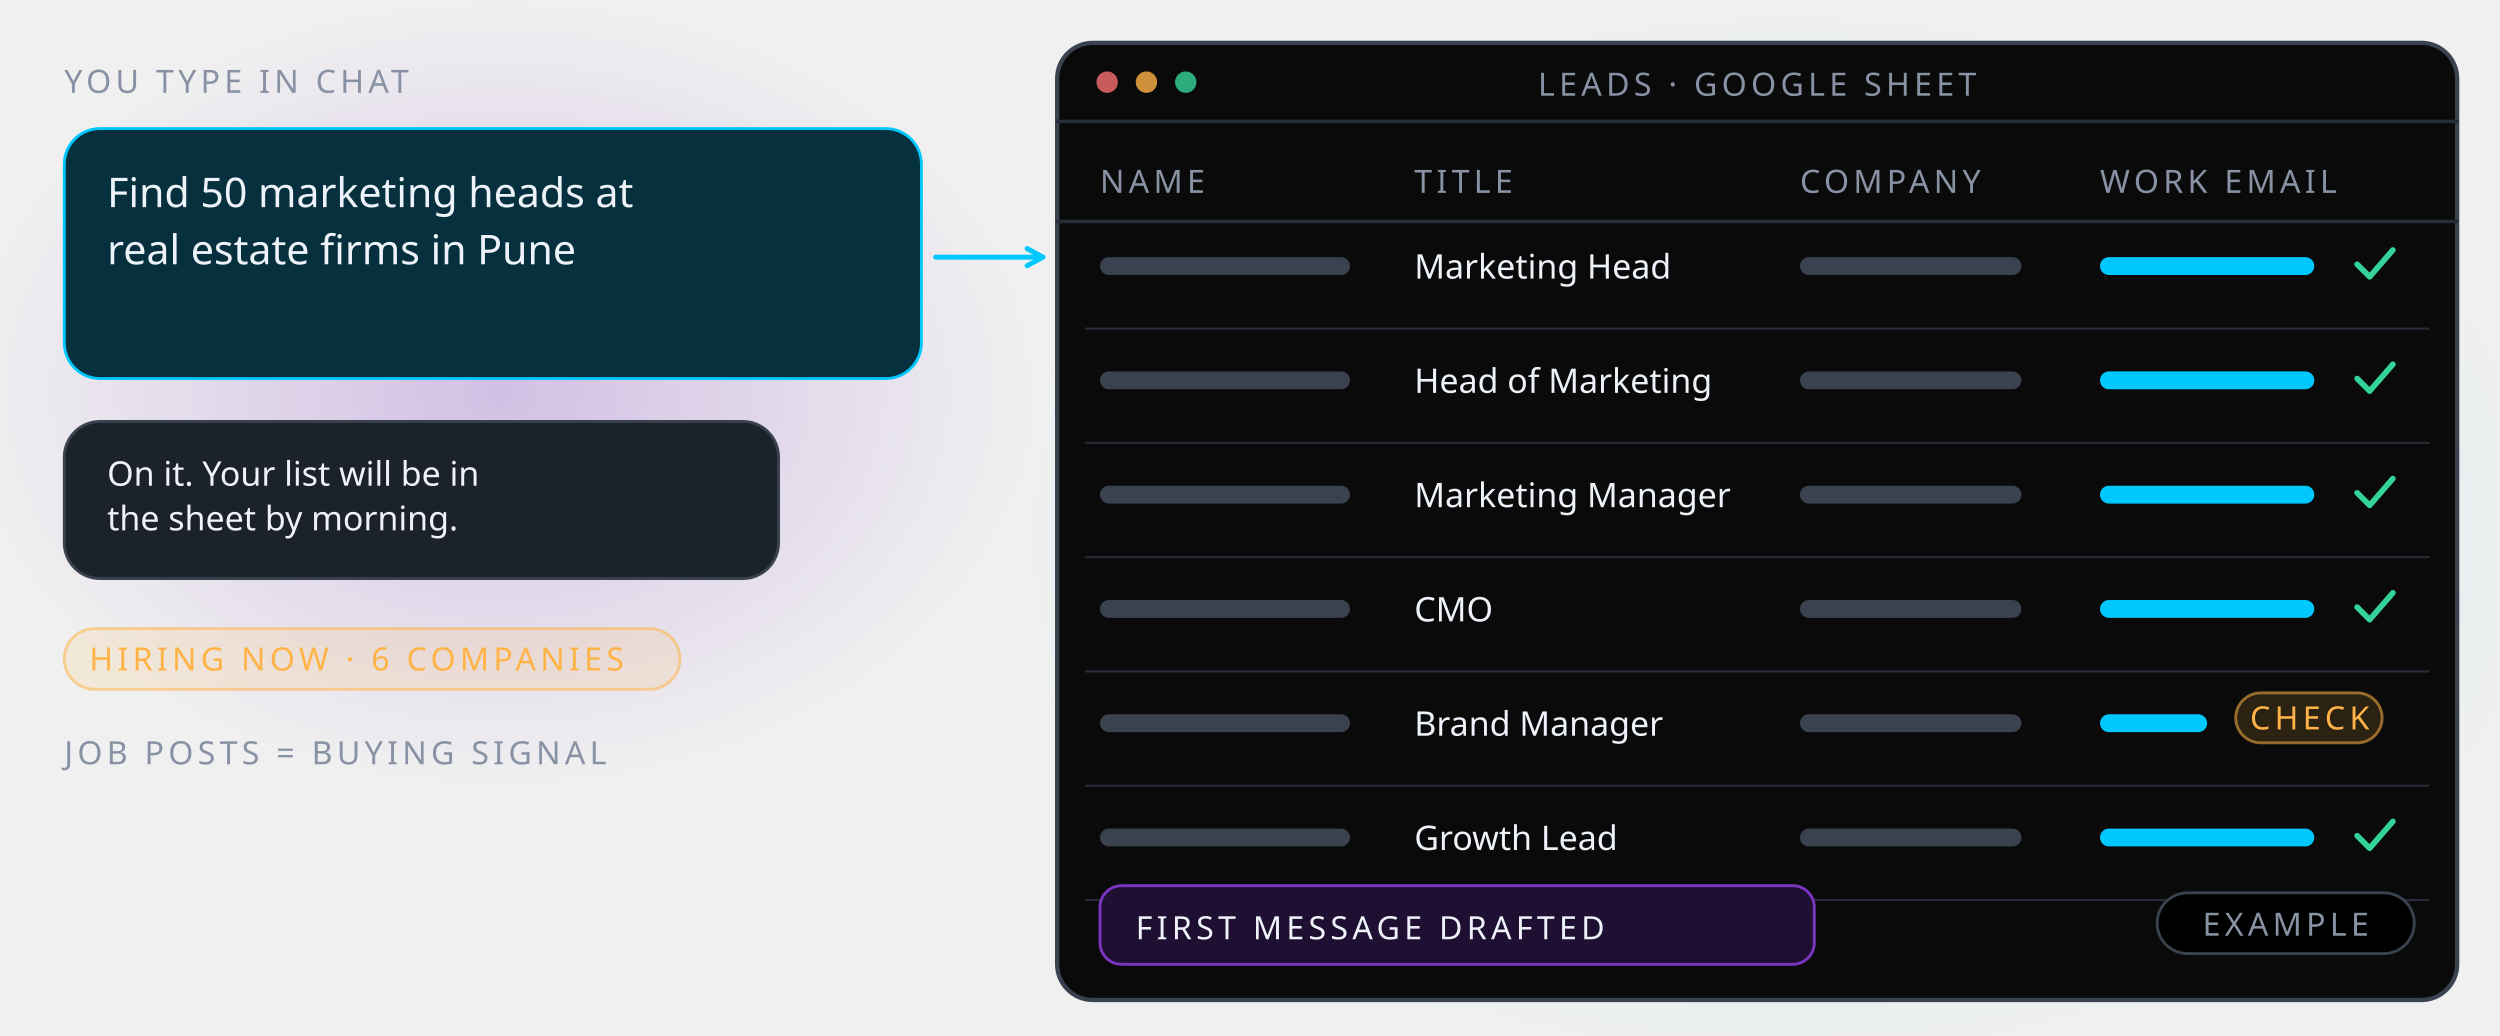
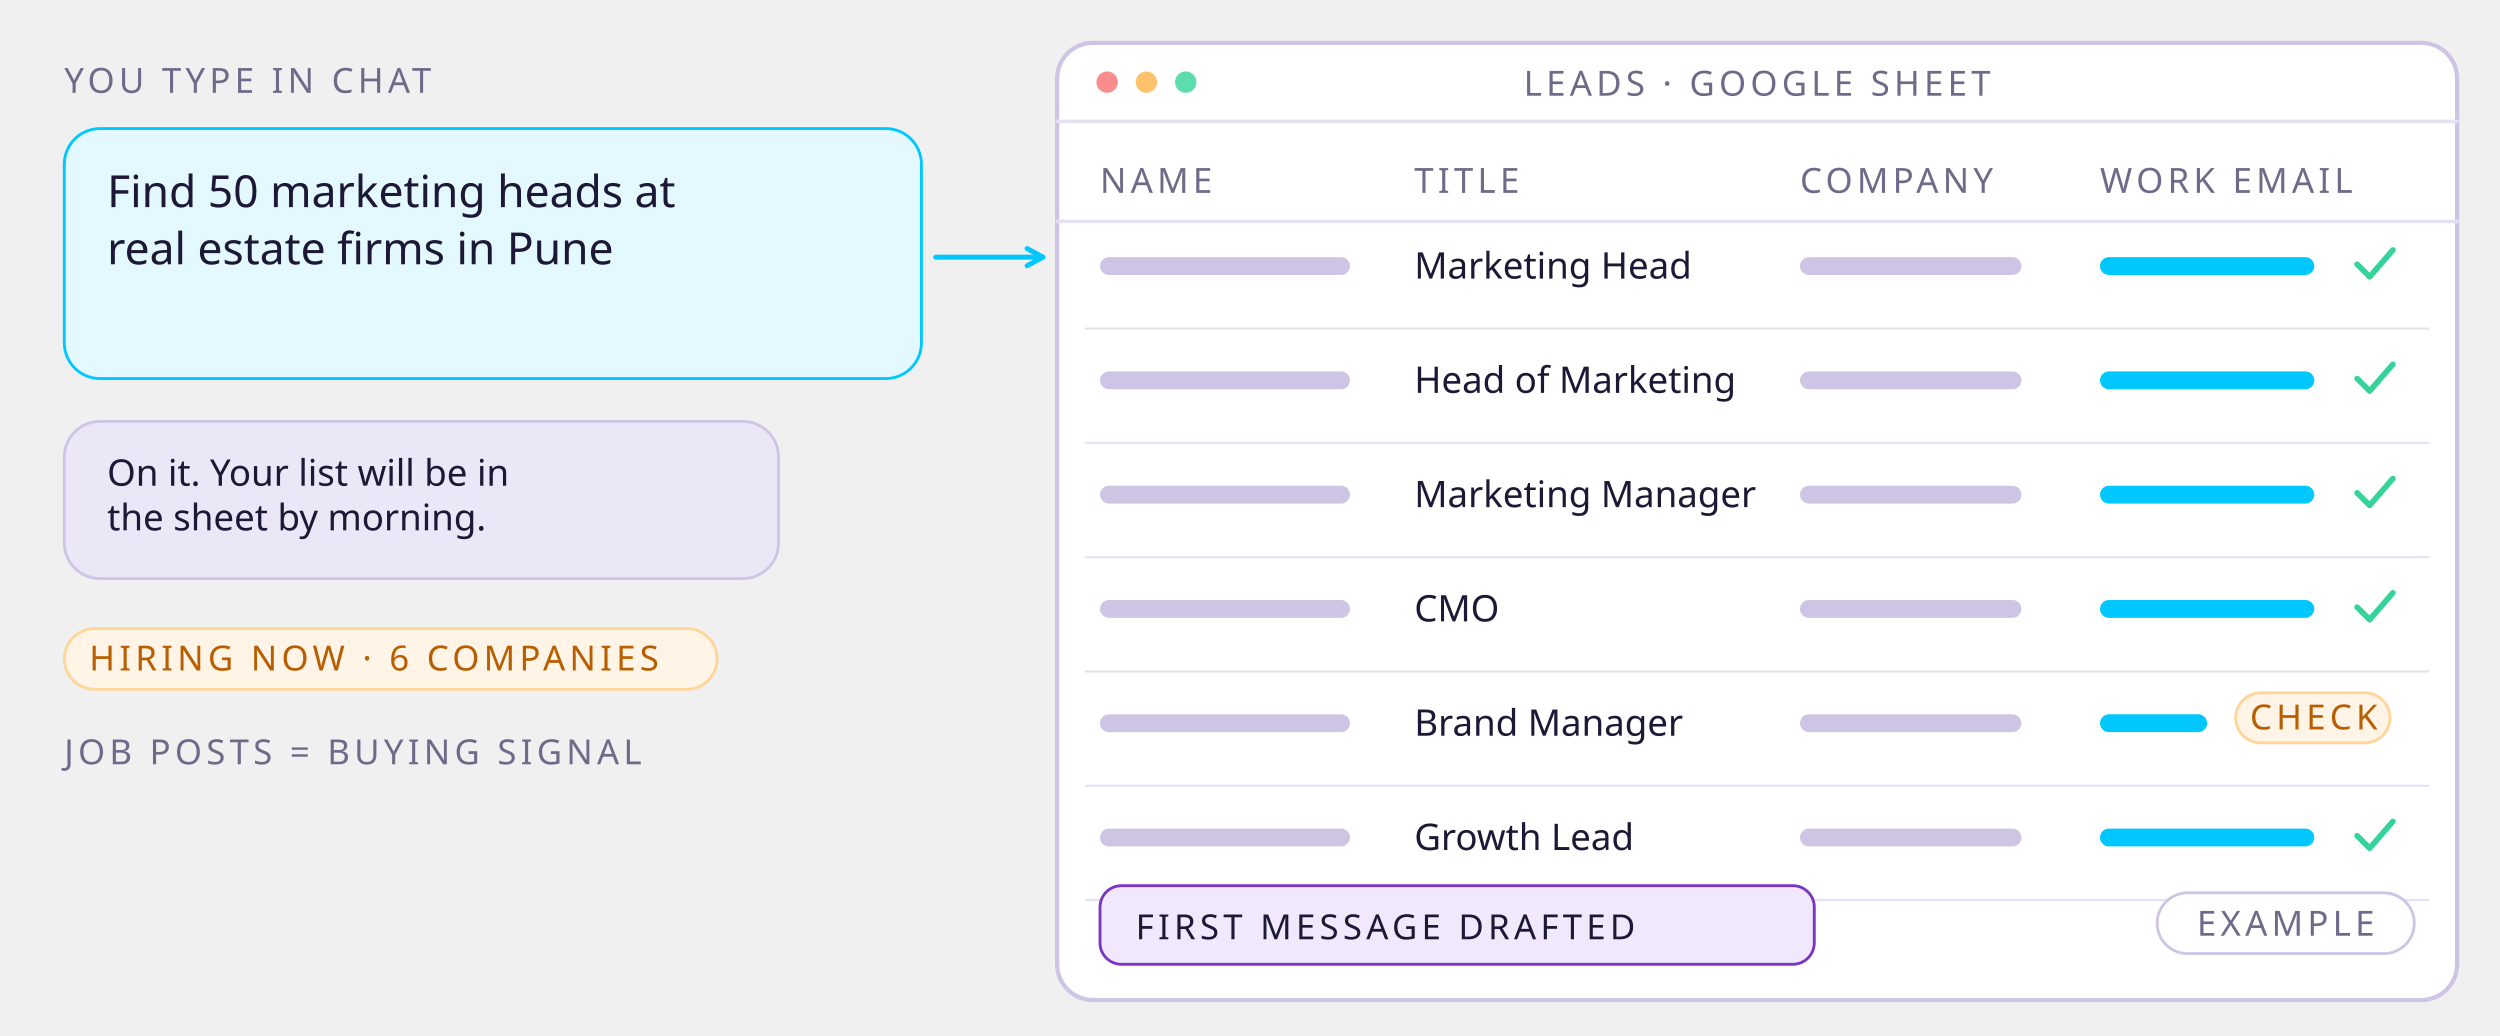
<svg xmlns="http://www.w3.org/2000/svg" viewBox="0 0 700 290" role="img" fill="none">
-   <defs>
-     <radialGradient id="lead-finder-halo1">
-       <stop offset="0" stop-color="#7B35C1" stop-opacity="0.26" />
-       <stop offset="1" stop-color="#7B35C1" stop-opacity="0" />
-     </radialGradient>
-     <radialGradient id="lead-finder-halo2">
-       <stop offset="0" stop-color="#00C8FF" stop-opacity="0.18" />
-       <stop offset="1" stop-color="#00C8FF" stop-opacity="0" />
-     </radialGradient>
-   </defs>
-   <ellipse cx="140" cy="110" rx="150" ry="110" fill="url(#lead-finder-halo1)" />
-   <ellipse cx="500" cy="150" rx="220" ry="150" fill="url(#lead-finder-halo2)" />
-   <text x="18" y="26" font-family="JetBrains Mono" font-size="9" font-weight="500" fill="#8892A4" text-anchor="start" letter-spacing="1.2">YOU TYPE IN CHAT</text>
-   <rect x="18" y="36" width="240" height="70" rx="10" fill="#06303D" stroke="#00C8FF" stroke-width="0.8" />
-   <text x="30" y="58" font-family="DM Sans" font-size="11.5" font-weight="500" fill="#EEF3FA" text-anchor="start">Find 50 marketing heads at</text>
-   <text x="30" y="74" font-family="DM Sans" font-size="11.5" font-weight="500" fill="#EEF3FA" text-anchor="start">real estate firms in Pune</text>
-   <rect x="18" y="118" width="200" height="44" rx="10" fill="#1C222B" stroke="#3A4250" stroke-width="0.8" />
-   <text x="30" y="136.0" font-family="DM Sans" font-size="9.5" font-weight="400" fill="#EEF3FA" text-anchor="start">On it. Your list will be in</text>
-   <text x="30" y="148.5" font-family="DM Sans" font-size="9.5" font-weight="400" fill="#EEF3FA" text-anchor="start">the sheet by morning.</text>
-   <rect x="18" y="176" width="172.4" height="17" rx="8.5" fill="#FFB347" fill-opacity="0.14" stroke="#FFB347" stroke-opacity=".55" stroke-width=".8" />
-   <text x="25" y="187.74" font-family="JetBrains Mono" font-size="9" font-weight="500" fill="#FFB347" text-anchor="start" letter-spacing="1.2">HIRING NOW · 6 COMPANIES</text>
-   <text x="18" y="214" font-family="JetBrains Mono" font-size="9" font-weight="500" fill="#8892A4" text-anchor="start" letter-spacing="1.2">JOB POSTS = BUYING SIGNAL</text>
+   <defs />
+   <text x="18" y="26" font-family="JetBrains Mono" font-size="9.72" font-weight="500" fill="#6E6A8A" text-anchor="start" letter-spacing="1.2">YOU TYPE IN CHAT</text>
+   <rect x="18" y="36" width="240" height="70" rx="10" fill="#E4F8FF" stroke="#00C8FF" stroke-width="0.8" />
+   <text x="30" y="58" font-family="DM Sans" font-size="12.42" font-weight="500" fill="#1C1836" text-anchor="start">Find 50 marketing heads at</text>
+   <text x="30" y="74" font-family="DM Sans" font-size="12.42" font-weight="500" fill="#1C1836" text-anchor="start">real estate firms in Pune</text>
+   <rect x="18" y="118" width="200" height="44" rx="10" fill="#ECE7F7" stroke="#CEC5E4" stroke-width="0.8" />
+   <text x="30" y="136.0" font-family="DM Sans" font-size="10.26" font-weight="400" fill="#1C1836" text-anchor="start">On it. Your list will be in</text>
+   <text x="30" y="148.5" font-family="DM Sans" font-size="10.26" font-weight="400" fill="#1C1836" text-anchor="start">the sheet by morning.</text>
+   <rect x="18" y="176" width="182.8" height="17" rx="8.5" fill="#FFF4E5" stroke="#FFD59A" stroke-width=".8" />
+   <text x="25" y="187.74" font-family="JetBrains Mono" font-size="9.72" font-weight="500" fill="#B85E00" text-anchor="start" letter-spacing="1.2">HIRING NOW · 6 COMPANIES</text>
+   <text x="18" y="214" font-family="JetBrains Mono" font-size="9.72" font-weight="500" fill="#6E6A8A" text-anchor="start" letter-spacing="1.2">JOB POSTS = BUYING SIGNAL</text>
  <line x1="262" y1="72" x2="292" y2="72" stroke="#00C8FF" stroke-width="1.4" stroke-linecap="round" />
  <path d="M287.6 74.4 L292 72 L287.6 69.6" stroke="#00C8FF" stroke-width="1.4" fill="none" stroke-linecap="round" stroke-linejoin="round" />
-   <rect x="296" y="12" width="392" height="268" rx="10" fill="#0A0A0A" stroke="#3A4250" stroke-width="1.2" />
-   <line x1="296" y1="34" x2="688" y2="34" stroke="#262D38" stroke-width="1" stroke-linecap="round" />
-   <circle cx="310" cy="23" r="3" fill="#F87171" opacity="0.8" />
-   <circle cx="321" cy="23" r="3" fill="#FFB347" opacity="0.8" />
-   <circle cx="332" cy="23" r="3" fill="#34D399" opacity="0.8" />
-   <text x="492.0" y="26.8" font-family="JetBrains Mono" font-size="9" font-weight="500" fill="#8892A4" text-anchor="middle" letter-spacing="1.2">LEADS · GOOGLE SHEET</text>
-   <text x="308" y="54" font-family="JetBrains Mono" font-size="9" font-weight="500" fill="#8892A4" text-anchor="start" letter-spacing="1.2">NAME</text>
-   <text x="396" y="54" font-family="JetBrains Mono" font-size="9" font-weight="500" fill="#8892A4" text-anchor="start" letter-spacing="1.2">TITLE</text>
-   <text x="504" y="54" font-family="JetBrains Mono" font-size="9" font-weight="500" fill="#8892A4" text-anchor="start" letter-spacing="1.2">COMPANY</text>
-   <text x="588" y="54" font-family="JetBrains Mono" font-size="9" font-weight="500" fill="#8892A4" text-anchor="start" letter-spacing="1.2">WORK EMAIL</text>
-   <line x1="296" y1="62" x2="688" y2="62" stroke="#262D38" stroke-width="1" stroke-linecap="round" />
-   <rect x="308" y="72" width="70" height="5" rx="2.5" fill="#3A4250" />
-   <text x="396" y="78" font-family="DM Sans" font-size="9.5" font-weight="400" fill="#EEF3FA" text-anchor="start">Marketing Head</text>
-   <rect x="504" y="72" width="62" height="5" rx="2.5" fill="#3A4250" />
+   <rect x="296" y="12" width="392" height="268" rx="10" fill="#FFFFFF" stroke="#CEC5E4" stroke-width="1.2" />
+   <line x1="296" y1="34" x2="688" y2="34" stroke="#E6E0F3" stroke-width="1" stroke-linecap="round" />
+   <circle cx="310" cy="23" r="3" fill="#F98D8D" />
+   <circle cx="321" cy="23" r="3" fill="#FFC26C" />
+   <circle cx="332" cy="23" r="3" fill="#5DDCAD" />
+   <text x="492.0" y="26.8" font-family="JetBrains Mono" font-size="9.72" font-weight="500" fill="#6E6A8A" text-anchor="middle" letter-spacing="1.2">LEADS · GOOGLE SHEET</text>
+   <text x="308" y="54" font-family="JetBrains Mono" font-size="9.72" font-weight="500" fill="#6E6A8A" text-anchor="start" letter-spacing="1.2">NAME</text>
+   <text x="396" y="54" font-family="JetBrains Mono" font-size="9.72" font-weight="500" fill="#6E6A8A" text-anchor="start" letter-spacing="1.2">TITLE</text>
+   <text x="504" y="54" font-family="JetBrains Mono" font-size="9.72" font-weight="500" fill="#6E6A8A" text-anchor="start" letter-spacing="1.2">COMPANY</text>
+   <text x="588" y="54" font-family="JetBrains Mono" font-size="9.72" font-weight="500" fill="#6E6A8A" text-anchor="start" letter-spacing="1.2">WORK EMAIL</text>
+   <line x1="296" y1="62" x2="688" y2="62" stroke="#E6E0F3" stroke-width="1" stroke-linecap="round" />
+   <rect x="308" y="72" width="70" height="5" rx="2.5" fill="#CEC5E4" />
+   <text x="396" y="78" font-family="DM Sans" font-size="10.26" font-weight="400" fill="#1C1836" text-anchor="start">Marketing Head</text>
+   <rect x="504" y="72" width="62" height="5" rx="2.5" fill="#CEC5E4" />
  <rect x="588" y="72" width="60" height="5" rx="2.5" fill="#00C8FF" />
  <path d="M660 74.0 l3.5 3.5 l6.5 -7.5" stroke="#34D399" stroke-width="1.6" fill="none" stroke-linecap="round" stroke-linejoin="round" />
-   <line x1="304" y1="92" x2="680" y2="92" stroke="#262D38" stroke-width="0.6" stroke-linecap="round" />
-   <rect x="308" y="104" width="70" height="5" rx="2.5" fill="#3A4250" />
-   <text x="396" y="110" font-family="DM Sans" font-size="9.5" font-weight="400" fill="#EEF3FA" text-anchor="start">Head of Marketing</text>
-   <rect x="504" y="104" width="62" height="5" rx="2.5" fill="#3A4250" />
+   <line x1="304" y1="92" x2="680" y2="92" stroke="#E6E0F3" stroke-width="0.6" stroke-linecap="round" />
+   <rect x="308" y="104" width="70" height="5" rx="2.5" fill="#CEC5E4" />
+   <text x="396" y="110" font-family="DM Sans" font-size="10.26" font-weight="400" fill="#1C1836" text-anchor="start">Head of Marketing</text>
+   <rect x="504" y="104" width="62" height="5" rx="2.5" fill="#CEC5E4" />
  <rect x="588" y="104" width="60" height="5" rx="2.5" fill="#00C8FF" />
  <path d="M660 106.0 l3.5 3.5 l6.5 -7.5" stroke="#34D399" stroke-width="1.6" fill="none" stroke-linecap="round" stroke-linejoin="round" />
-   <line x1="304" y1="124" x2="680" y2="124" stroke="#262D38" stroke-width="0.6" stroke-linecap="round" />
-   <rect x="308" y="136" width="70" height="5" rx="2.5" fill="#3A4250" />
-   <text x="396" y="142" font-family="DM Sans" font-size="9.5" font-weight="400" fill="#EEF3FA" text-anchor="start">Marketing Manager</text>
-   <rect x="504" y="136" width="62" height="5" rx="2.5" fill="#3A4250" />
+   <line x1="304" y1="124" x2="680" y2="124" stroke="#E6E0F3" stroke-width="0.6" stroke-linecap="round" />
+   <rect x="308" y="136" width="70" height="5" rx="2.5" fill="#CEC5E4" />
+   <text x="396" y="142" font-family="DM Sans" font-size="10.26" font-weight="400" fill="#1C1836" text-anchor="start">Marketing Manager</text>
+   <rect x="504" y="136" width="62" height="5" rx="2.5" fill="#CEC5E4" />
  <rect x="588" y="136" width="60" height="5" rx="2.5" fill="#00C8FF" />
  <path d="M660 138.0 l3.5 3.5 l6.5 -7.5" stroke="#34D399" stroke-width="1.6" fill="none" stroke-linecap="round" stroke-linejoin="round" />
-   <line x1="304" y1="156" x2="680" y2="156" stroke="#262D38" stroke-width="0.6" stroke-linecap="round" />
-   <rect x="308" y="168" width="70" height="5" rx="2.5" fill="#3A4250" />
-   <text x="396" y="174" font-family="DM Sans" font-size="9.5" font-weight="400" fill="#EEF3FA" text-anchor="start">CMO</text>
-   <rect x="504" y="168" width="62" height="5" rx="2.5" fill="#3A4250" />
+   <line x1="304" y1="156" x2="680" y2="156" stroke="#E6E0F3" stroke-width="0.6" stroke-linecap="round" />
+   <rect x="308" y="168" width="70" height="5" rx="2.5" fill="#CEC5E4" />
+   <text x="396" y="174" font-family="DM Sans" font-size="10.26" font-weight="400" fill="#1C1836" text-anchor="start">CMO</text>
+   <rect x="504" y="168" width="62" height="5" rx="2.5" fill="#CEC5E4" />
  <rect x="588" y="168" width="60" height="5" rx="2.5" fill="#00C8FF" />
  <path d="M660 170.0 l3.5 3.5 l6.5 -7.5" stroke="#34D399" stroke-width="1.6" fill="none" stroke-linecap="round" stroke-linejoin="round" />
-   <line x1="304" y1="188" x2="680" y2="188" stroke="#262D38" stroke-width="0.6" stroke-linecap="round" />
-   <rect x="308" y="200" width="70" height="5" rx="2.5" fill="#3A4250" />
-   <text x="396" y="206" font-family="DM Sans" font-size="9.5" font-weight="400" fill="#EEF3FA" text-anchor="start">Brand Manager</text>
-   <rect x="504" y="200" width="62" height="5" rx="2.5" fill="#3A4250" />
+   <line x1="304" y1="188" x2="680" y2="188" stroke="#E6E0F3" stroke-width="0.6" stroke-linecap="round" />
+   <rect x="308" y="200" width="70" height="5" rx="2.5" fill="#CEC5E4" />
+   <text x="396" y="206" font-family="DM Sans" font-size="10.26" font-weight="400" fill="#1C1836" text-anchor="start">Brand Manager</text>
+   <rect x="504" y="200" width="62" height="5" rx="2.5" fill="#CEC5E4" />
  <rect x="588" y="200" width="30" height="5" rx="2.5" fill="#00C8FF" />
-   <rect x="626" y="194" width="41.0" height="14" rx="7.0" fill="#FFB347" fill-opacity="0.14" stroke="#FFB347" stroke-opacity=".55" stroke-width=".8" />
-   <text x="630" y="204.24" font-family="JetBrains Mono" font-size="9" font-weight="500" fill="#FFB347" text-anchor="start" letter-spacing="1.2">CHECK</text>
-   <line x1="304" y1="220" x2="680" y2="220" stroke="#262D38" stroke-width="0.6" stroke-linecap="round" />
-   <rect x="308" y="232" width="70" height="5" rx="2.5" fill="#3A4250" />
-   <text x="396" y="238" font-family="DM Sans" font-size="9.5" font-weight="400" fill="#EEF3FA" text-anchor="start">Growth Lead</text>
-   <rect x="504" y="232" width="62" height="5" rx="2.5" fill="#3A4250" />
+   <rect x="626" y="194" width="43.2" height="14" rx="7.0" fill="#FFF4E5" stroke="#FFD59A" stroke-width=".8" />
+   <text x="630" y="204.24" font-family="JetBrains Mono" font-size="9.72" font-weight="500" fill="#B85E00" text-anchor="start" letter-spacing="1.2">CHECK</text>
+   <line x1="304" y1="220" x2="680" y2="220" stroke="#E6E0F3" stroke-width="0.6" stroke-linecap="round" />
+   <rect x="308" y="232" width="70" height="5" rx="2.5" fill="#CEC5E4" />
+   <text x="396" y="238" font-family="DM Sans" font-size="10.26" font-weight="400" fill="#1C1836" text-anchor="start">Growth Lead</text>
+   <rect x="504" y="232" width="62" height="5" rx="2.5" fill="#CEC5E4" />
  <rect x="588" y="232" width="60" height="5" rx="2.5" fill="#00C8FF" />
  <path d="M660 234.0 l3.5 3.5 l6.5 -7.5" stroke="#34D399" stroke-width="1.6" fill="none" stroke-linecap="round" stroke-linejoin="round" />
-   <line x1="304" y1="252" x2="680" y2="252" stroke="#262D38" stroke-width="0.6" stroke-linecap="round" />
-   <rect x="308" y="248" width="200" height="22" rx="6" fill="#1E0F33" stroke="#7B35C1" stroke-width="0.8" />
-   <text x="318" y="263" font-family="JetBrains Mono" font-size="9" font-weight="500" fill="#EEF3FA" text-anchor="start" letter-spacing="1.2">FIRST MESSAGE DRAFTED</text>
-   <rect x="604" y="250" width="72" height="17" rx="8.5" fill="#000000" stroke="#3A4250" stroke-width="0.8" />
-   <text x="640" y="262" font-family="JetBrains Mono" font-size="9" font-weight="500" fill="#8892A4" text-anchor="middle" letter-spacing="1.2">EXAMPLE</text>
+   <line x1="304" y1="252" x2="680" y2="252" stroke="#E6E0F3" stroke-width="0.6" stroke-linecap="round" />
+   <rect x="308" y="248" width="200" height="22" rx="6" fill="#F1E9FB" stroke="#7B35C1" stroke-width="0.8" />
+   <text x="318" y="263" font-family="JetBrains Mono" font-size="9.72" font-weight="500" fill="#1C1836" text-anchor="start" letter-spacing="1.2">FIRST MESSAGE DRAFTED</text>
+   <rect x="604" y="250" width="72" height="17" rx="8.5" fill="#FFFFFF" stroke="#CEC5E4" stroke-width="0.8" />
+   <text x="640" y="262" font-family="JetBrains Mono" font-size="9.72" font-weight="500" fill="#6E6A8A" text-anchor="middle" letter-spacing="1.2">EXAMPLE</text>
</svg>
